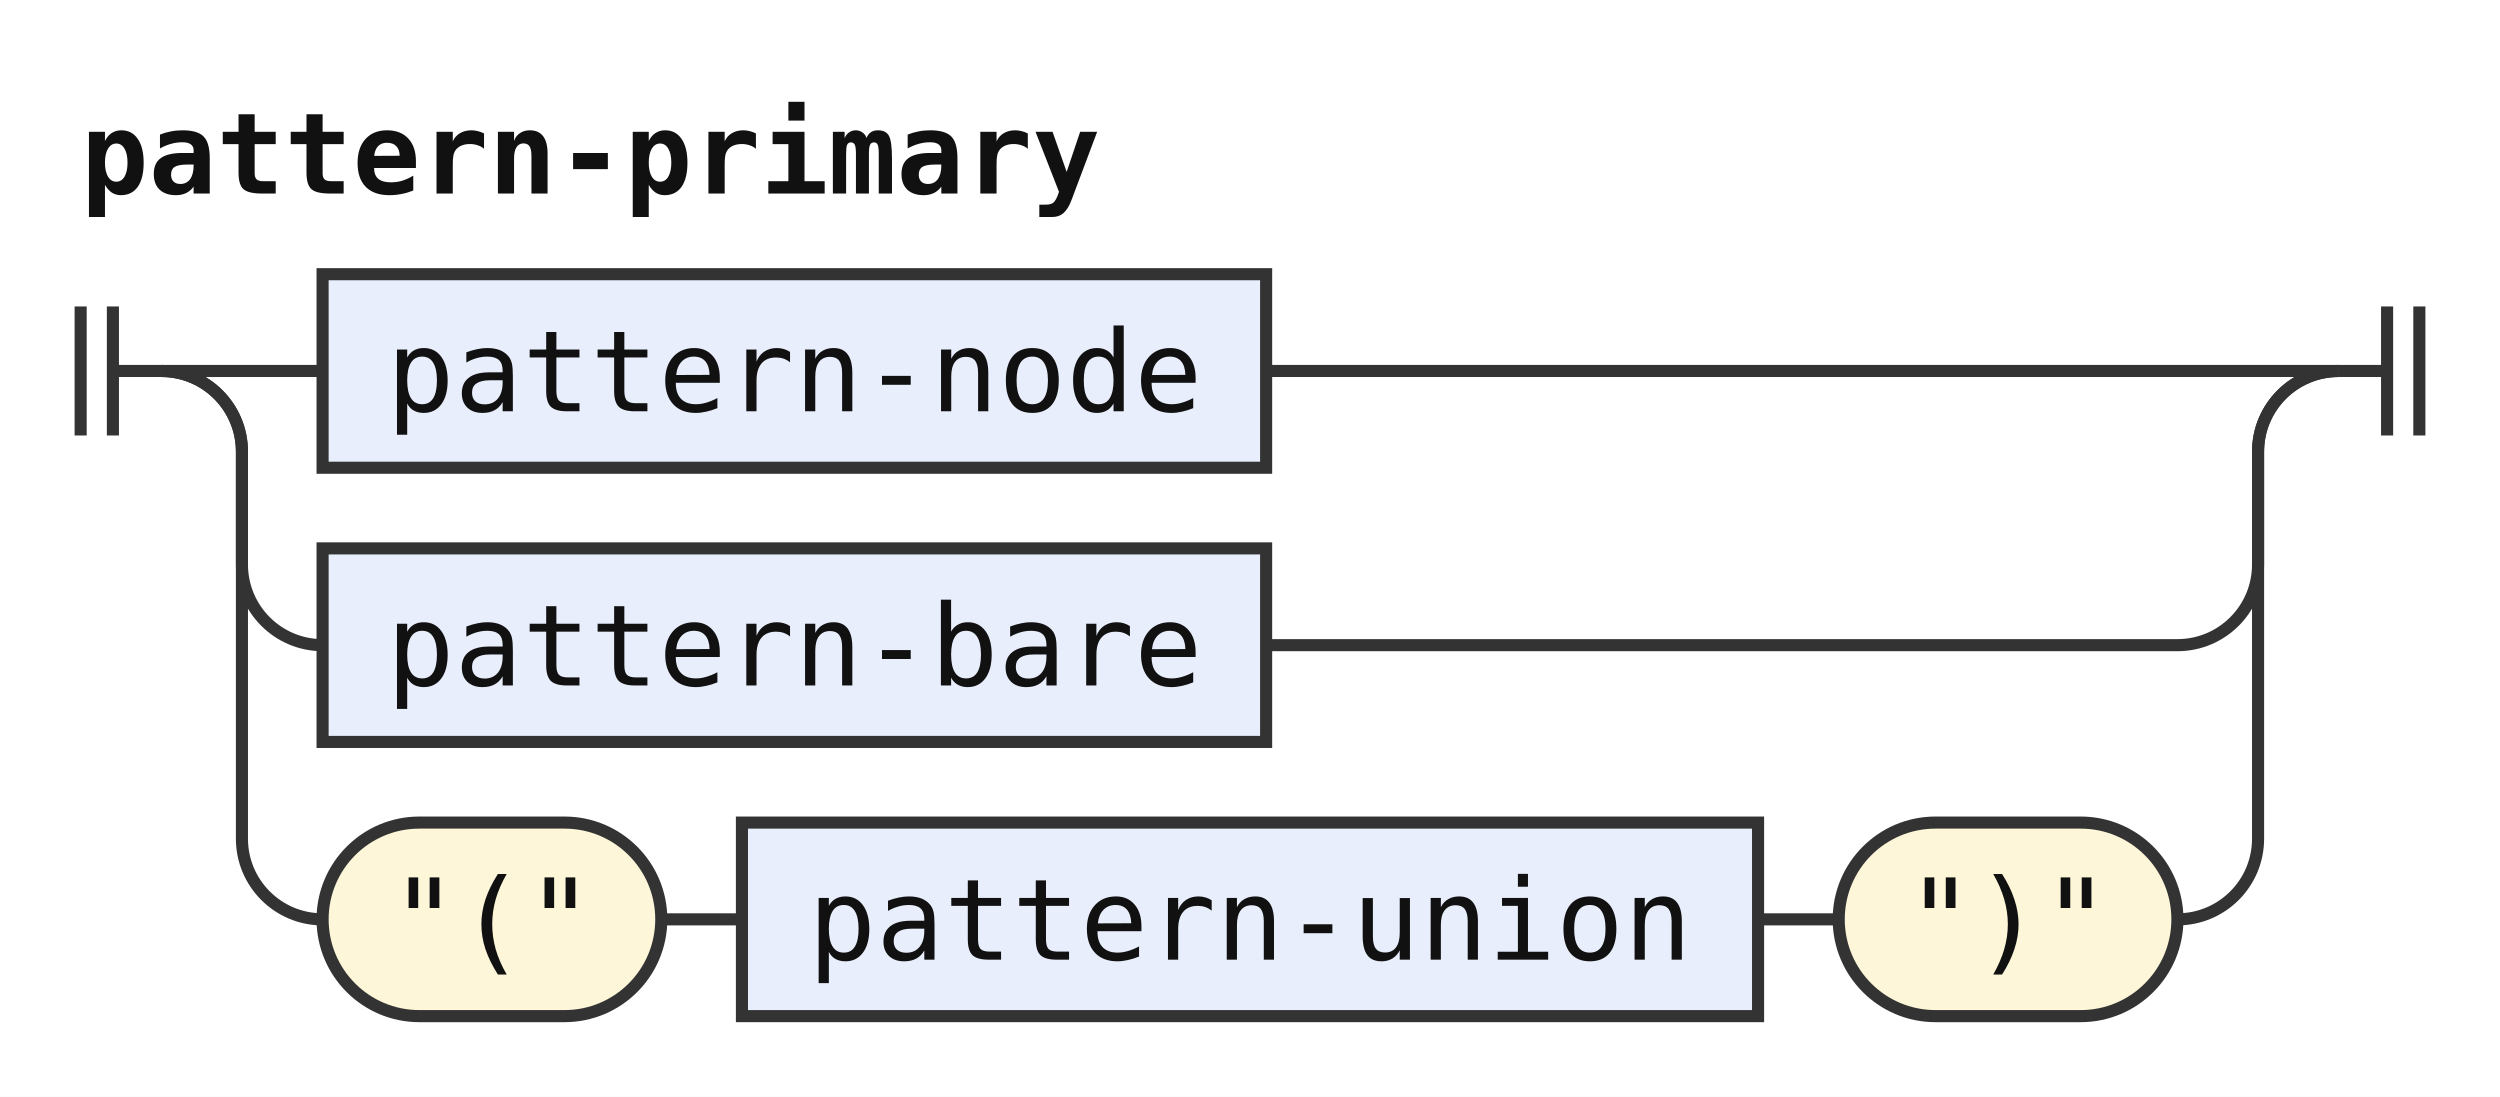
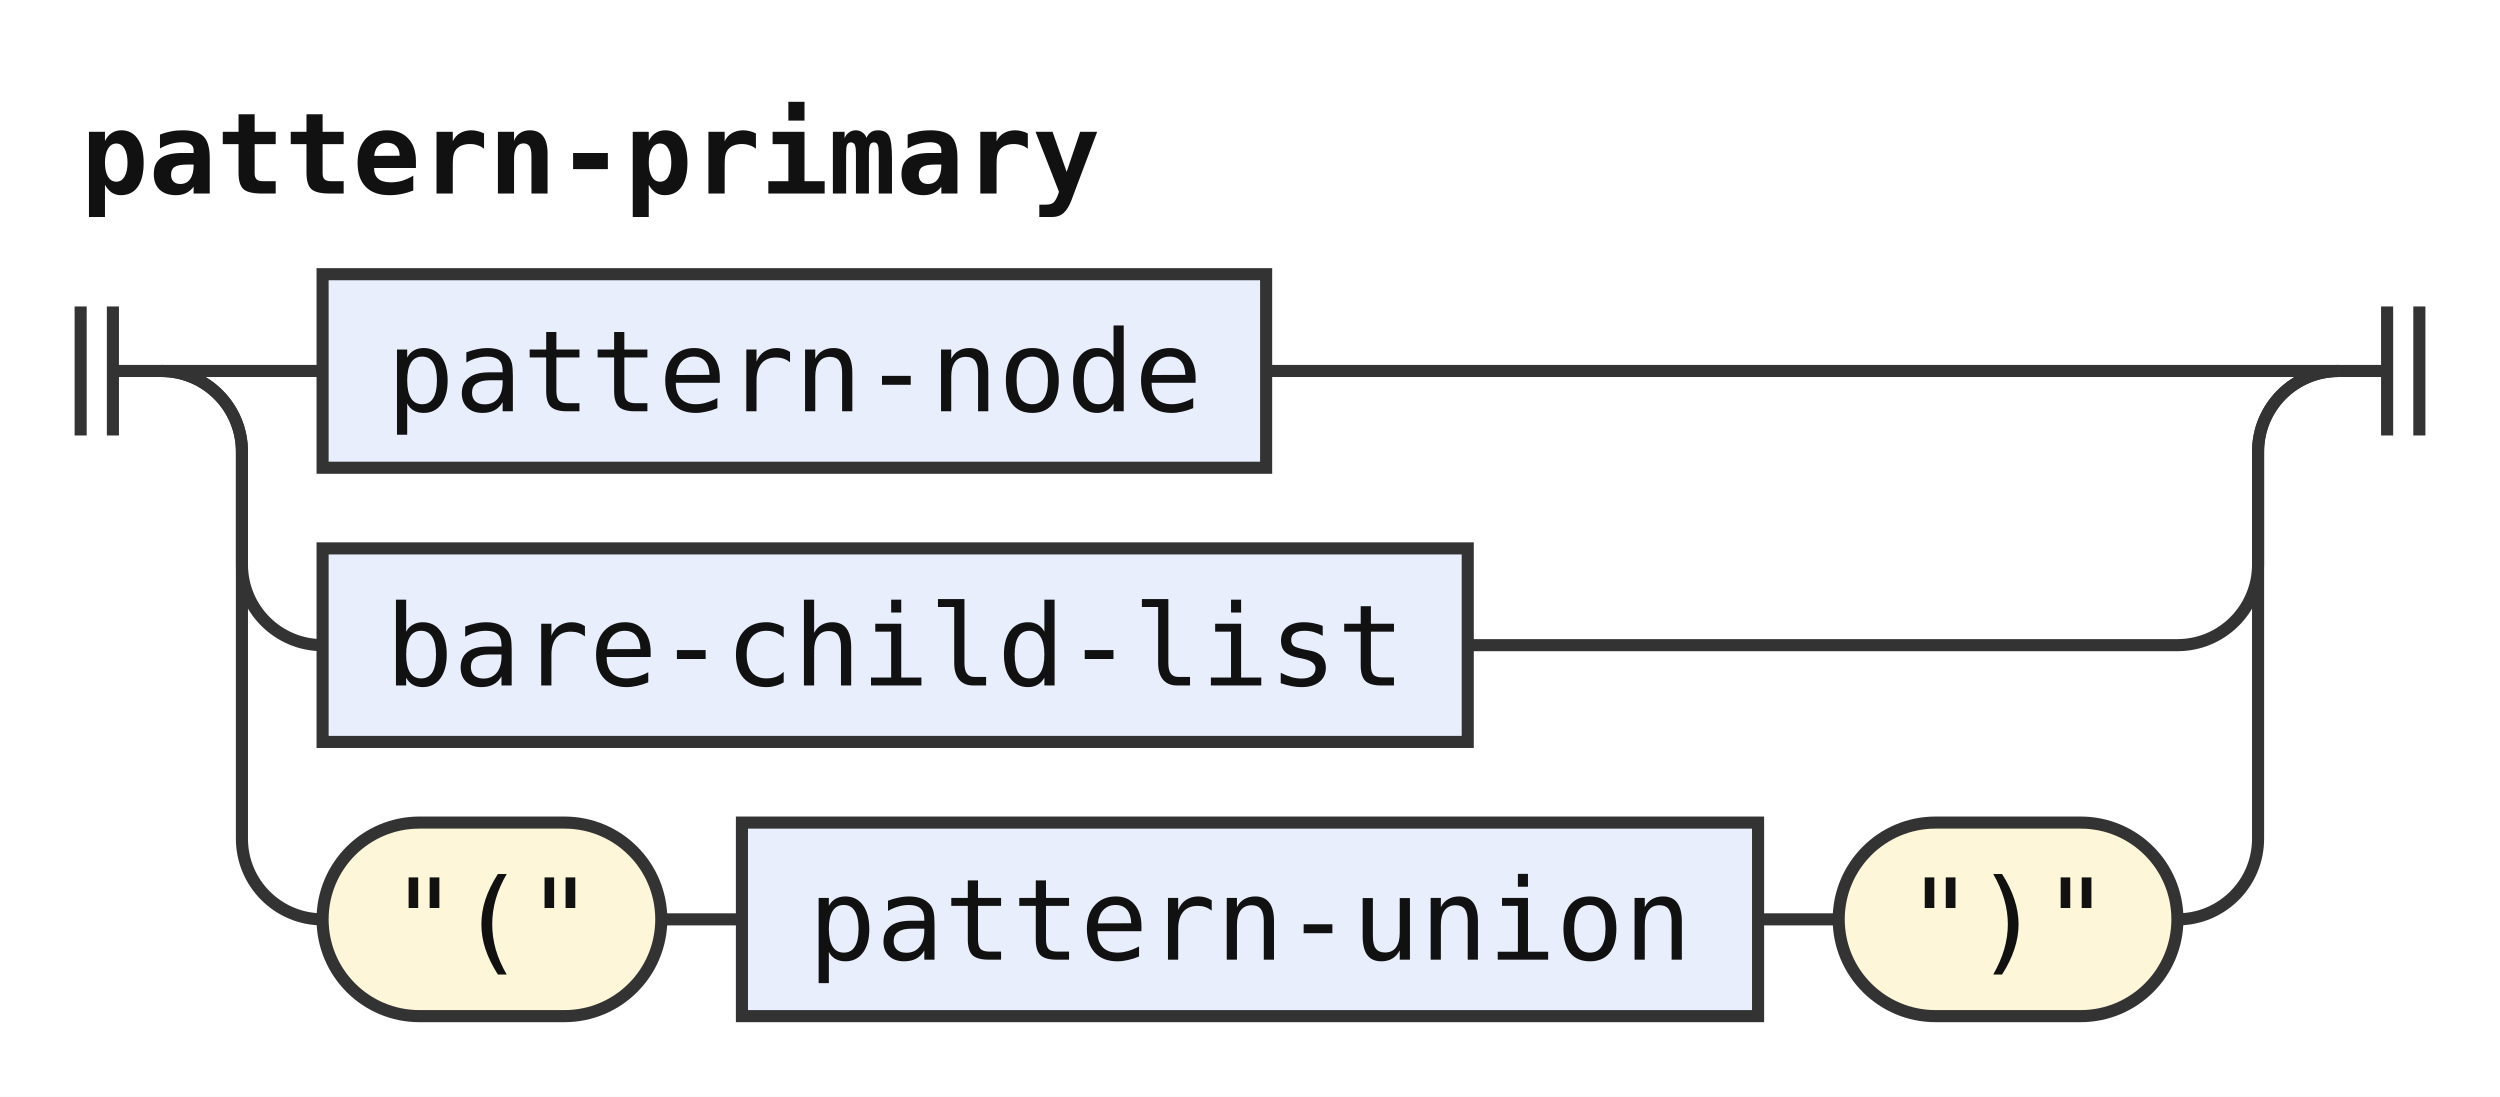
<svg xmlns="http://www.w3.org/2000/svg" width="310" height="136" viewBox="0 0 310 136" role="img" aria-label="Railroad diagram of the rule pattern-primary">
  <style>path{fill:none;stroke:#333;stroke-width:1.5}.rule rect{fill:#e8eefc;stroke:#333;stroke-width:1.5}.terminal rect{fill:#fdf6d8;stroke:#333;stroke-width:1.5}text{font-family:ui-monospace,SFMono-Regular,Menlo,Consolas,"DejaVu Sans Mono","Liberation Mono",monospace;font-size:14px;fill:#111;text-anchor:middle}text.label{font-size:12px;font-style:italic;fill:#555;text-anchor:start}text.title{font-weight:bold;text-anchor:start}</style>
  <rect width="100%" height="100%" fill="#fff" />
  <text class="title" x="10" y="24" textLength="126" lengthAdjust="spacingAndGlyphs">pattern-primary</text>
  <path d="M10 38v16m4 -16v16M14 46h6" />
  <path d="M20 46h20" />
  <g class="rule">
    <rect x="40" y="34" width="117" height="24" rx="0" />
    <text x="98.5" y="51" textLength="100.8" lengthAdjust="spacingAndGlyphs">pattern-node</text>
  </g>
  <path d="M157 46H290" />
  <path d="M20 46a10 10 0 0 1 10 10V70a10 10 0 0 0 10 10" />
  <g class="rule">
-     <rect x="40" y="68" width="117" height="24" rx="0" />
-     <text x="98.5" y="85" textLength="100.8" lengthAdjust="spacingAndGlyphs">pattern-bare</text>
+     <rect x="40" y="68" width="142" height="24" rx="0" />
+     <text x="111" y="85" textLength="126" lengthAdjust="spacingAndGlyphs">bare-child-list</text>
  </g>
-   <path d="M157 80H270a10 10 0 0 0 10 -10V56a10 10 0 0 1 10 -10" />
+   <path d="M182 80H270a10 10 0 0 0 10 -10V56a10 10 0 0 1 10 -10" />
  <path d="M20 46a10 10 0 0 1 10 10V104a10 10 0 0 0 10 10" />
  <g class="terminal">
    <rect x="40" y="102" width="42" height="24" rx="12" />
    <text x="61" y="119" textLength="25.2" lengthAdjust="spacingAndGlyphs">"("</text>
  </g>
  <path d="M82 114h10" />
  <g class="rule">
    <rect x="92" y="102" width="126" height="24" rx="0" />
    <text x="155" y="119" textLength="109.2" lengthAdjust="spacingAndGlyphs">pattern-union</text>
  </g>
  <path d="M218 114h10" />
  <g class="terminal">
    <rect x="228" y="102" width="42" height="24" rx="12" />
    <text x="249" y="119" textLength="25.2" lengthAdjust="spacingAndGlyphs">")"</text>
  </g>
  <path d="M270 114H270a10 10 0 0 0 10 -10V56a10 10 0 0 1 10 -10" />
  <path d="M290 46h6m0 -8v16m4 -16v16" />
</svg>
